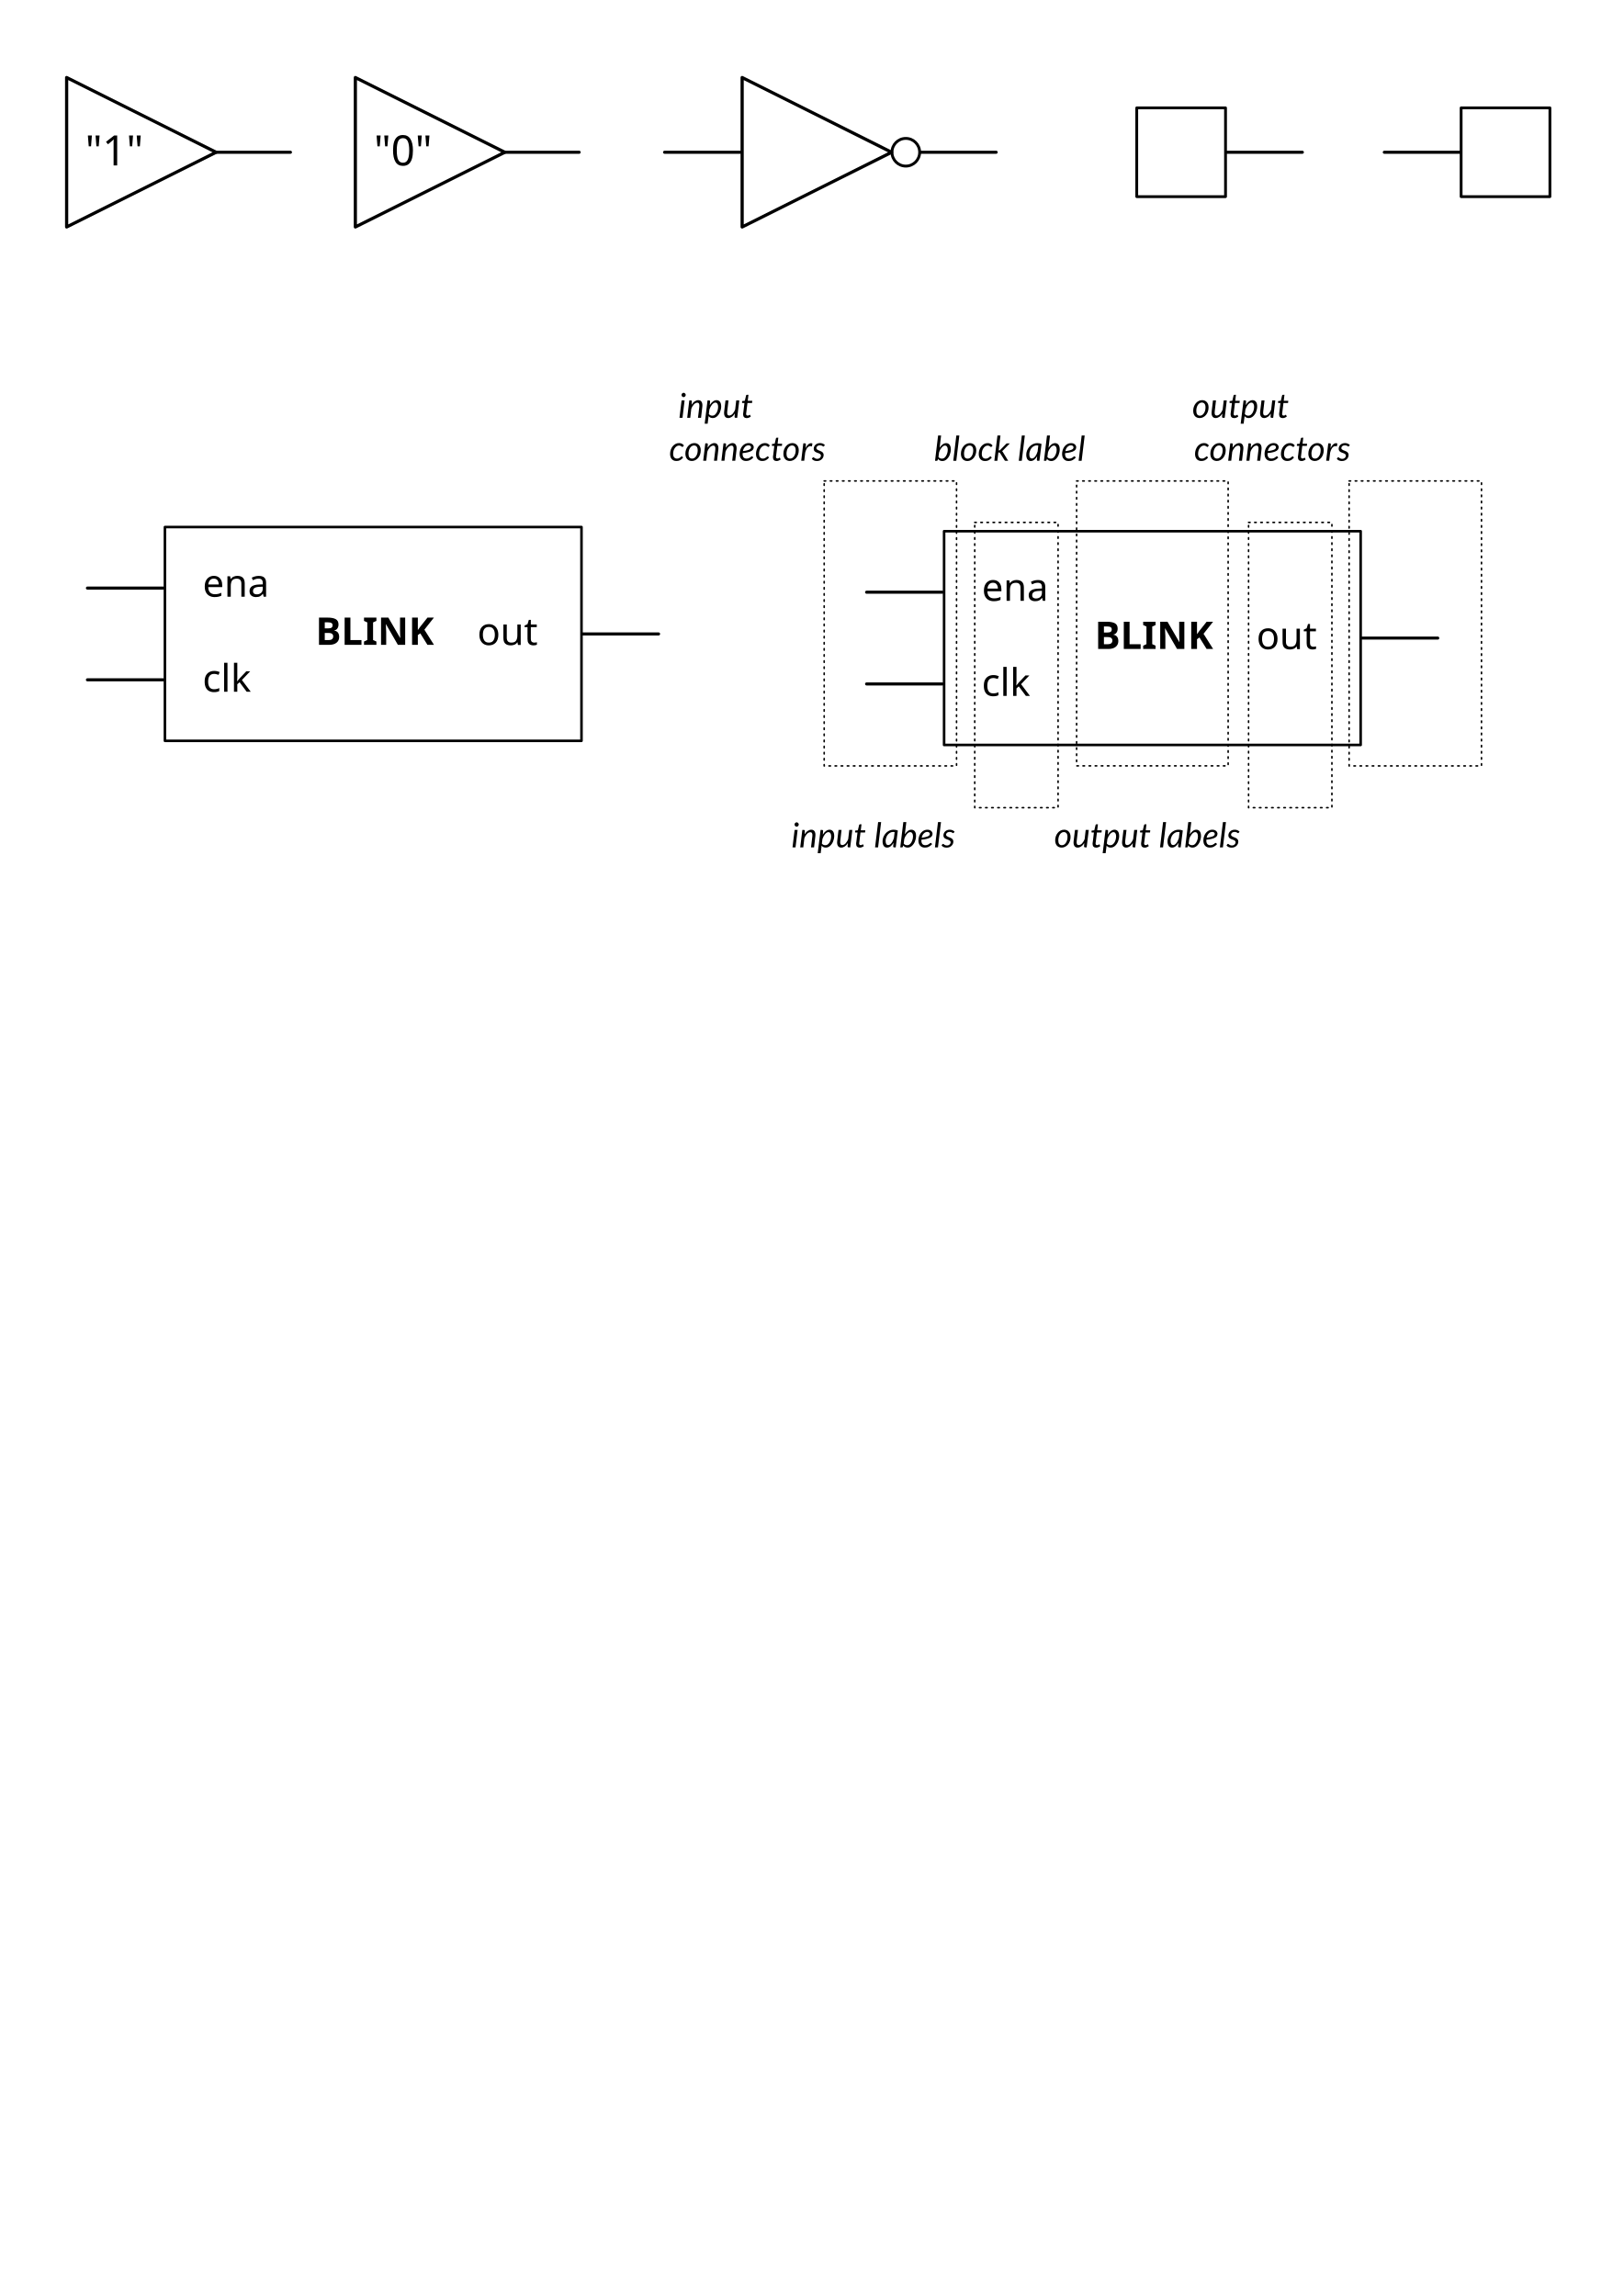
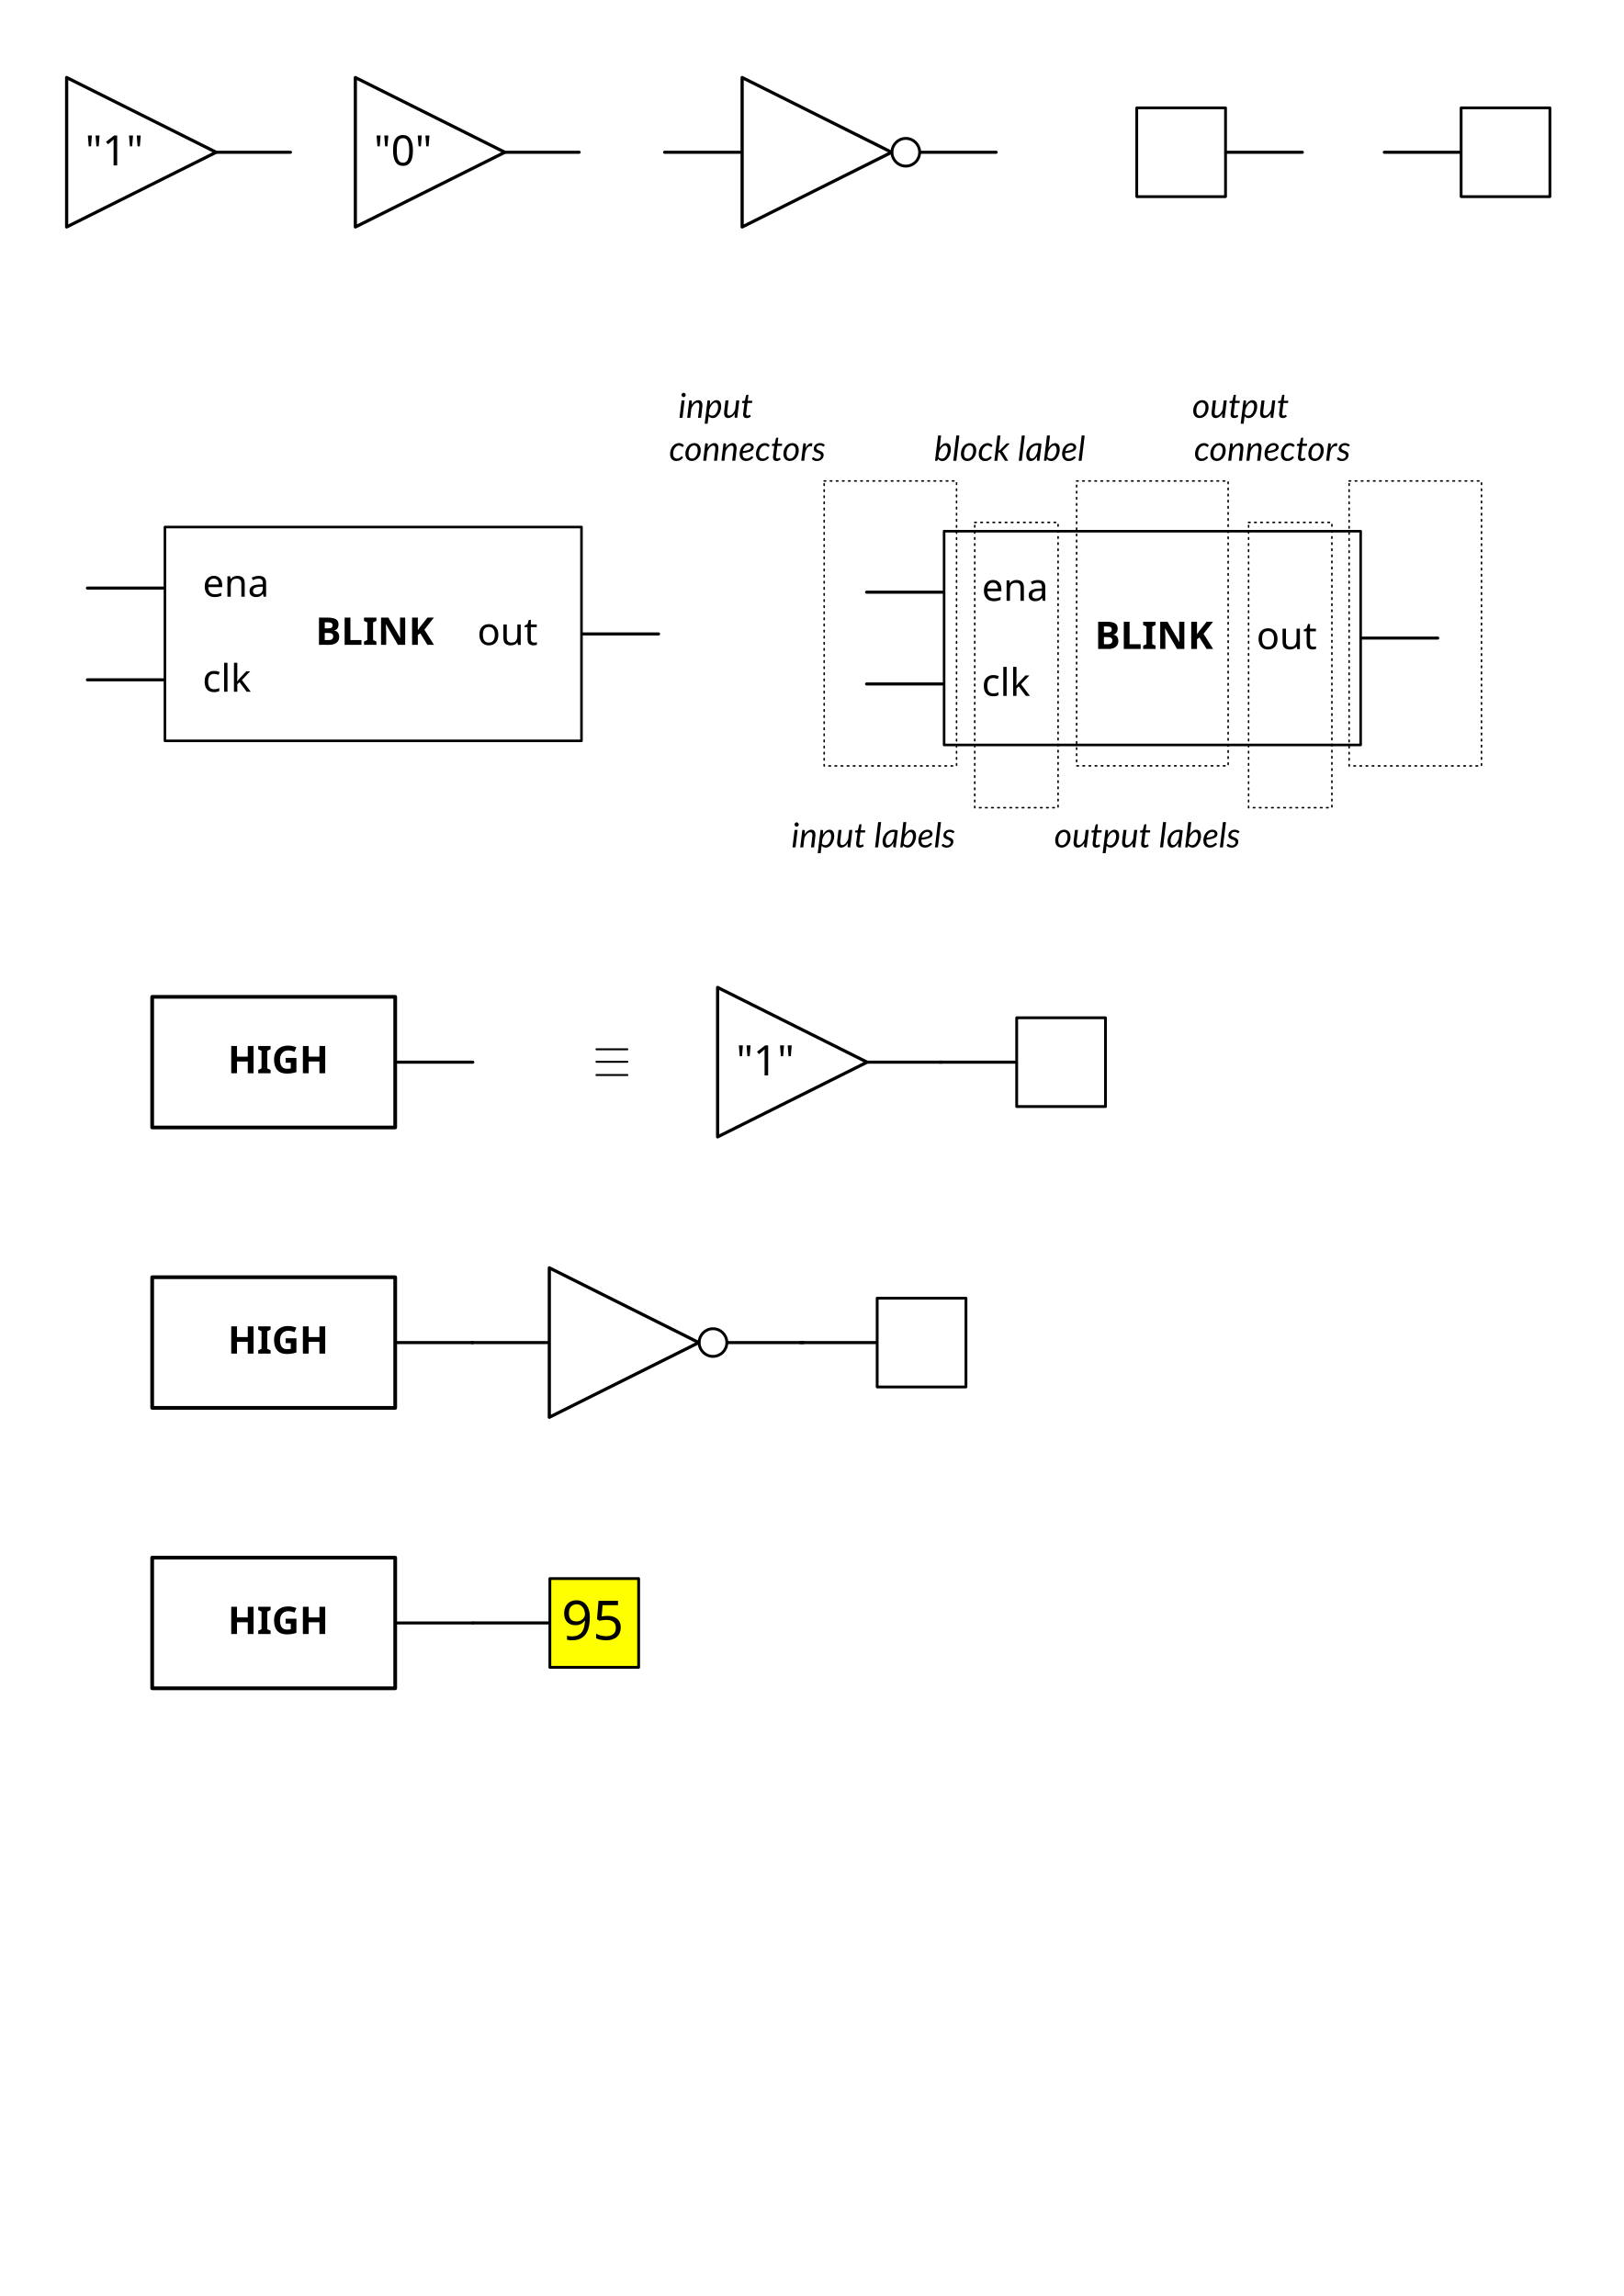
<svg xmlns="http://www.w3.org/2000/svg" width="210mm" height="297mm" viewBox="0 0 744.094 1052.362" id="svg2" version="1.1">
  <defs id="defs4" />
  <g id="layer1">
    <g id="g4226" transform="matrix(1.399089,0,0,1.399089,-11.89633,-13.89076)">
      <g id="g4165">
        <path style="fill:none;fill-rule:evenodd;stroke:#000000;stroke-width:1.043;stroke-linecap:butt;stroke-linejoin:round;stroke-miterlimit:4;stroke-dasharray:none;stroke-opacity:1" d="m 30.33,35.327 0,48.957 48.957,-24.471 z" id="path3336" />
        <text xml:space="preserve" style="font-style:normal;font-weight:normal;font-size:40px;line-height:125%;font-family:sans-serif;letter-spacing:0px;word-spacing:0px;fill:#000000;fill-opacity:1;stroke:none;stroke-width:1px;stroke-linecap:butt;stroke-linejoin:miter;stroke-opacity:1" x="36.398" y="64.131" id="text4161">
          <tspan id="tspan4163" x="36.398" y="64.131" style="font-style:normal;font-variant:normal;font-weight:normal;font-stretch:normal;font-size:13.75px;font-family:'Courier 10 Pitch';-inkscape-font-specification:'Courier 10 Pitch'">"1"</tspan>
        </text>
      </g>
      <path id="path4203" d="m 78.821,59.806 24.821,0" style="fill:none;fill-rule:evenodd;stroke:#000000;stroke-width:1px;stroke-linecap:round;stroke-linejoin:round;stroke-opacity:1" />
    </g>
    <g id="g4320" transform="matrix(1.399089,0,0,1.399089,-4.022776,-11.84549)">
      <path id="path3336-7" d="m 245.963,33.866 0,48.957 48.957,-24.471 z" style="fill:none;fill-rule:evenodd;stroke:#000000;stroke-width:1.043;stroke-linecap:butt;stroke-linejoin:round;stroke-miterlimit:4;stroke-dasharray:none;stroke-opacity:1" />
      <circle r="4.533" cy="58.344" cx="299.575" id="path4159" style="fill:none;stroke:#000000;stroke-width:0.934;stroke-linejoin:round;stroke-miterlimit:4;stroke-dasharray:none;stroke-opacity:1" />
      <path id="path4203-1" d="m 220.549,58.344 24.821,0" style="fill:none;fill-rule:evenodd;stroke:#000000;stroke-width:1px;stroke-linecap:round;stroke-linejoin:round;stroke-opacity:1" />
      <path id="path4203-14" d="m 304.352,58.344 24.821,0" style="fill:none;fill-rule:evenodd;stroke:#000000;stroke-width:1px;stroke-linecap:round;stroke-linejoin:round;stroke-opacity:1" />
    </g>
    <flowRoot xml:space="preserve" id="flowRoot4282" style="font-style:normal;font-weight:normal;font-size:40px;line-height:125%;font-family:sans-serif;letter-spacing:0px;word-spacing:0px;fill:#000000;fill-opacity:1;stroke:none;stroke-width:1px;stroke-linecap:butt;stroke-linejoin:miter;stroke-opacity:1">
      <flowRegion id="flowRegion4284">
        <rect id="rect4286" width="97.732" height="73.741" x="16.415" y="87.414" />
      </flowRegion>
      <flowPara id="flowPara4288" />
    </flowRoot>
    <g id="g4355" transform="matrix(1.399089,0,0,1.399089,118.019,-104.455)">
      <path style="fill:none;fill-rule:evenodd;stroke:#000000;stroke-width:1.043;stroke-linecap:butt;stroke-linejoin:round;stroke-miterlimit:4;stroke-dasharray:none;stroke-opacity:1" d="m 32.041,100.058 0,48.957 48.957,-24.471 z" id="path3336-0" />
      <text xml:space="preserve" style="font-style:normal;font-weight:normal;font-size:40px;line-height:125%;font-family:sans-serif;letter-spacing:0px;word-spacing:0px;fill:#000000;fill-opacity:1;stroke:none;stroke-width:1px;stroke-linecap:butt;stroke-linejoin:miter;stroke-opacity:1" x="38.11" y="128.861" id="text4161-4">
        <tspan id="tspan4163-6" x="38.11" y="128.861" style="font-style:normal;font-variant:normal;font-weight:normal;font-stretch:normal;font-size:13.75px;font-family:'Courier 10 Pitch';-inkscape-font-specification:'Courier 10 Pitch'">"0"</tspan>
      </text>
      <path id="path4203-6" d="m 80.532,124.537 24.821,0" style="fill:none;fill-rule:evenodd;stroke:#000000;stroke-width:1px;stroke-linecap:round;stroke-linejoin:round;stroke-opacity:1" />
    </g>
    <g id="g4618" transform="matrix(1.399089,0,0,1.399089,476.7853,-189.4279)">
      <rect y="170.731" x="31.556" height="29.082" width="29.082" id="rect4326" style="fill:none;stroke:#000000;stroke-width:0.918;stroke-linecap:round;stroke-linejoin:round;stroke-miterlimit:4;stroke-dasharray:none;stroke-opacity:1" />
      <path id="path4203-6-7" d="m 60.982,185.272 24.821,0" style="fill:none;fill-rule:evenodd;stroke:#000000;stroke-width:1px;stroke-linecap:round;stroke-linejoin:round;stroke-opacity:1" />
    </g>
    <g id="g4627" transform="matrix(1.399089,0,0,1.399089,588.7124,-257.8016)">
      <g id="g4622">
        <g id="g4574" transform="translate(3.928571,10.35714)">
          <rect transform="scale(-1,1)" y="209.244" x="-82.959" height="29.082" width="29.082" id="rect4326-0" style="fill:none;stroke:#000000;stroke-width:0.918;stroke-linecap:round;stroke-linejoin:round;stroke-miterlimit:4;stroke-dasharray:none;stroke-opacity:1" />
          <path id="path4203-6-7-7" d="m 53.533,223.785 -24.821,0" style="fill:none;fill-rule:evenodd;stroke:#000000;stroke-width:1px;stroke-linecap:round;stroke-linejoin:round;stroke-opacity:1" />
        </g>
      </g>
    </g>
    <g id="g4793" transform="matrix(1.399089,0,0,1.399089,-161.7987,82.84623)">
      <text id="text4504" y="167.411" x="181.998" style="font-style:normal;font-weight:normal;font-size:40px;line-height:125%;font-family:sans-serif;letter-spacing:0px;word-spacing:0px;fill:#000000;fill-opacity:1;stroke:none;stroke-width:1px;stroke-linecap:butt;stroke-linejoin:miter;stroke-opacity:1" xml:space="preserve">
        <tspan style="font-style:normal;font-variant:normal;font-weight:normal;font-stretch:normal;font-size:12.5px;font-family:'Courier 10 Pitch';-inkscape-font-specification:'Courier 10 Pitch'" y="167.411" x="181.998" id="tspan4506">clk</tspan>
      </text>
      <rect y="113.448" x="169.667" height="70.036" width="136.444" id="rect4392" style="fill:none;stroke:#000000;stroke-width:0.841;stroke-linecap:round;stroke-linejoin:round;stroke-miterlimit:4;stroke-dasharray:none;stroke-opacity:1" />
      <path id="path4203-6-7-4" d="m 144.279,133.44 24.821,0" style="fill:none;fill-rule:evenodd;stroke:#000000;stroke-width:1px;stroke-linecap:round;stroke-linejoin:round;stroke-opacity:1" />
      <path id="path4203-6-7-9" d="m 144.279,163.492 24.821,0" style="fill:none;fill-rule:evenodd;stroke:#000000;stroke-width:1px;stroke-linecap:round;stroke-linejoin:round;stroke-opacity:1" />
      <path id="path4203-6-7-16" d="m 306.544,148.466 24.821,0" style="fill:none;fill-rule:evenodd;stroke:#000000;stroke-width:1px;stroke-linecap:round;stroke-linejoin:round;stroke-opacity:1" />
      <text id="text4504-1" y="136.265" x="182.029" style="font-style:normal;font-weight:normal;font-size:40px;line-height:125%;font-family:sans-serif;letter-spacing:0px;word-spacing:0px;fill:#000000;fill-opacity:1;stroke:none;stroke-width:1px;stroke-linecap:butt;stroke-linejoin:miter;stroke-opacity:1" xml:space="preserve">
        <tspan style="font-style:normal;font-variant:normal;font-weight:normal;font-stretch:normal;font-size:12.5px;font-family:'Courier 10 Pitch';-inkscape-font-specification:'Courier 10 Pitch'" y="136.265" x="182.029" id="tspan4506-9">ena</tspan>
      </text>
      <text id="text4504-1-4" y="152.035" x="219.007" style="font-style:normal;font-weight:normal;font-size:40px;line-height:125%;font-family:sans-serif;letter-spacing:0px;word-spacing:0px;fill:#000000;fill-opacity:1;stroke:none;stroke-width:1px;stroke-linecap:butt;stroke-linejoin:miter;stroke-opacity:1" xml:space="preserve">
        <tspan style="font-style:normal;font-variant:normal;font-weight:bold;font-stretch:normal;font-size:12.5px;font-family:'Courier 10 Pitch';-inkscape-font-specification:'Courier 10 Pitch Bold'" y="152.035" x="219.007" id="tspan4506-9-4">BLINK</tspan>
      </text>
      <text id="text4504-1-9" y="152.085" x="271.985" style="font-style:normal;font-weight:normal;font-size:40px;line-height:125%;font-family:sans-serif;letter-spacing:0px;word-spacing:0px;fill:#000000;fill-opacity:1;stroke:none;stroke-width:1px;stroke-linecap:butt;stroke-linejoin:miter;stroke-opacity:1" xml:space="preserve">
        <tspan style="font-style:normal;font-variant:normal;font-weight:normal;font-stretch:normal;font-size:12.5px;font-family:'Courier 10 Pitch';-inkscape-font-specification:'Courier 10 Pitch'" y="152.085" x="271.985" id="tspan4506-9-6">out</tspan>
      </text>
    </g>
    <g id="g5007" transform="matrix(1.399089,0,0,1.399089,-322.494,-13.89076)">
      <g id="g5038">
        <rect style="fill:none;stroke:#000000;stroke-width:0.841;stroke-linecap:round;stroke-linejoin:round;stroke-miterlimit:4;stroke-dasharray:none;stroke-opacity:1" id="rect4392-3-0" width="136.444" height="70.036" x="539.739" y="183.946" />
        <path style="fill:none;fill-rule:evenodd;stroke:#000000;stroke-width:1px;stroke-linecap:round;stroke-linejoin:round;stroke-opacity:1" d="m 514.351,203.937 24.821,0" id="path4203-6-7-4-5-0" />
        <path style="fill:none;fill-rule:evenodd;stroke:#000000;stroke-width:1px;stroke-linecap:round;stroke-linejoin:round;stroke-opacity:1" d="m 514.351,233.99 24.821,0" id="path4203-6-7-9-5-6" />
        <path style="fill:none;fill-rule:evenodd;stroke:#000000;stroke-width:1px;stroke-linecap:round;stroke-linejoin:round;stroke-opacity:1" d="m 676.616,218.964 24.821,0" id="path4203-6-7-16-9-3" />
        <text xml:space="preserve" style="font-style:normal;font-weight:normal;font-size:40px;line-height:125%;font-family:sans-serif;letter-spacing:0px;word-spacing:0px;fill:#000000;fill-opacity:1;stroke:none;stroke-width:1px;stroke-linecap:butt;stroke-linejoin:miter;stroke-opacity:1" x="552.069" y="237.908" id="text4504-4-1">
          <tspan id="tspan4506-1-2" x="552.069" y="237.908" style="font-style:normal;font-variant:normal;font-weight:normal;font-stretch:normal;font-size:12.5px;font-family:'Courier 10 Pitch';-inkscape-font-specification:'Courier 10 Pitch'">clk</tspan>
        </text>
        <text xml:space="preserve" style="font-style:normal;font-weight:normal;font-size:40px;line-height:125%;font-family:sans-serif;letter-spacing:0px;word-spacing:0px;fill:#000000;fill-opacity:1;stroke:none;stroke-width:1px;stroke-linecap:butt;stroke-linejoin:miter;stroke-opacity:1" x="552.101" y="206.762" id="text4504-1-7-0">
          <tspan id="tspan4506-9-8-0" x="552.101" y="206.762" style="font-style:normal;font-variant:normal;font-weight:normal;font-stretch:normal;font-size:12.5px;font-family:'Courier 10 Pitch';-inkscape-font-specification:'Courier 10 Pitch'">ena</tspan>
        </text>
        <text xml:space="preserve" style="font-style:normal;font-weight:normal;font-size:40px;line-height:125%;font-family:sans-serif;letter-spacing:0px;word-spacing:0px;fill:#000000;fill-opacity:1;stroke:none;stroke-width:1px;stroke-linecap:butt;stroke-linejoin:miter;stroke-opacity:1" x="589.079" y="222.532" id="text4504-1-4-9-1">
          <tspan id="tspan4506-9-4-7-8" x="589.079" y="222.532" style="font-style:normal;font-variant:normal;font-weight:bold;font-stretch:normal;font-size:12.5px;font-family:'Courier 10 Pitch';-inkscape-font-specification:'Courier 10 Pitch Bold'">BLINK</tspan>
        </text>
        <text xml:space="preserve" style="font-style:normal;font-weight:normal;font-size:40px;line-height:125%;font-family:sans-serif;letter-spacing:0px;word-spacing:0px;fill:#000000;fill-opacity:1;stroke:none;stroke-width:1px;stroke-linecap:butt;stroke-linejoin:miter;stroke-opacity:1" x="642.057" y="222.582" id="text4504-1-9-7-3">
          <tspan id="tspan4506-9-6-1-4" x="642.057" y="222.582" style="font-style:normal;font-variant:normal;font-weight:normal;font-stretch:normal;font-size:12.5px;font-family:'Courier 10 Pitch';-inkscape-font-specification:'Courier 10 Pitch'">out</tspan>
        </text>
        <rect style="fill:none;stroke:#000000;stroke-width:0.5;stroke-linecap:round;stroke-linejoin:round;stroke-miterlimit:4;stroke-dasharray:0.5, 1.5;stroke-dashoffset:0;stroke-opacity:1" id="rect4698-8" width="43.356" height="93.359" x="500.46" y="167.486" />
        <rect style="fill:none;stroke:#000000;stroke-width:0.5;stroke-linecap:round;stroke-linejoin:round;stroke-miterlimit:4;stroke-dasharray:0.5, 1.5;stroke-dashoffset:0;stroke-opacity:1" id="rect4698-1-1" width="27.297" height="93.462" x="549.778" y="181.071" />
        <rect style="fill:none;stroke:#000000;stroke-width:0.5;stroke-linecap:round;stroke-linejoin:round;stroke-miterlimit:4;stroke-dasharray:0.5, 1.5;stroke-dashoffset:0;stroke-opacity:1" id="rect4698-4-7" width="49.635" height="93.324" x="583.144" y="167.503" />
        <rect style="fill:none;stroke:#000000;stroke-width:0.5;stroke-linecap:round;stroke-linejoin:round;stroke-miterlimit:4;stroke-dasharray:0.5, 1.5;stroke-dashoffset:0;stroke-opacity:1" id="rect4698-1-2-5" width="27.297" height="93.462" x="639.47" y="181.071" />
        <rect style="fill:none;stroke:#000000;stroke-width:0.5;stroke-linecap:round;stroke-linejoin:round;stroke-miterlimit:4;stroke-dasharray:0.5, 1.5;stroke-dashoffset:0;stroke-opacity:1" id="rect4698-7-8" width="43.356" height="93.359" x="672.408" y="167.486" />
        <text xml:space="preserve" style="font-style:normal;font-weight:normal;font-size:40px;line-height:125%;font-family:sans-serif;letter-spacing:0px;word-spacing:0px;fill:#000000;fill-opacity:1;stroke:none;stroke-width:1px;stroke-linecap:butt;stroke-linejoin:miter;stroke-opacity:1" x="522.098" y="146.808" id="text4892">
          <tspan id="tspan4894" x="522.098" y="146.808" style="font-style:italic;font-variant:normal;font-weight:normal;font-stretch:normal;font-size:11.25px;font-family:lato;-inkscape-font-specification:'lato Italic';text-align:center;text-anchor:middle">input</tspan>
          <tspan x="522.098" y="160.871" id="tspan4896" style="font-style:italic;font-variant:normal;font-weight:normal;font-stretch:normal;font-size:11.25px;font-family:lato;-inkscape-font-specification:'lato Italic';text-align:center;text-anchor:middle">connectors</tspan>
        </text>
        <text xml:space="preserve" style="font-style:normal;font-weight:normal;font-size:40px;line-height:125%;font-family:sans-serif;letter-spacing:0px;word-spacing:0px;fill:#000000;fill-opacity:1;stroke:none;stroke-width:1px;stroke-linecap:butt;stroke-linejoin:miter;stroke-opacity:1" x="694.046" y="146.808" id="text4892-8">
          <tspan id="tspan4894-0" x="694.046" y="146.808" style="font-style:italic;font-variant:normal;font-weight:normal;font-stretch:normal;font-size:11.25px;font-family:lato;-inkscape-font-specification:'lato Italic';text-align:center;text-anchor:middle">output</tspan>
          <tspan x="694.046" y="160.871" id="tspan4896-0" style="font-style:italic;font-variant:normal;font-weight:normal;font-stretch:normal;font-size:11.25px;font-family:lato;-inkscape-font-specification:'lato Italic';text-align:center;text-anchor:middle">connectors</tspan>
        </text>
        <text xml:space="preserve" style="font-style:normal;font-weight:normal;font-size:40px;line-height:125%;font-family:sans-serif;letter-spacing:0px;word-spacing:0px;fill:#000000;fill-opacity:1;stroke:none;stroke-width:1px;stroke-linecap:butt;stroke-linejoin:miter;stroke-opacity:1" x="563.356" y="287.525" id="text4892-7">
          <tspan x="563.356" y="287.525" id="tspan4896-7" style="font-style:italic;font-variant:normal;font-weight:normal;font-stretch:normal;font-size:11.25px;font-family:lato;-inkscape-font-specification:'lato Italic';text-align:center;text-anchor:middle">input labels</tspan>
        </text>
        <text xml:space="preserve" style="font-style:normal;font-weight:normal;font-size:40px;line-height:125%;font-family:sans-serif;letter-spacing:0px;word-spacing:0px;fill:#000000;fill-opacity:1;stroke:none;stroke-width:1px;stroke-linecap:butt;stroke-linejoin:miter;stroke-opacity:1" x="653.076" y="287.525" id="text4892-7-7">
          <tspan x="653.076" y="287.525" id="tspan4896-7-8" style="font-style:italic;font-variant:normal;font-weight:normal;font-stretch:normal;font-size:11.25px;font-family:lato;-inkscape-font-specification:'lato Italic';text-align:center;text-anchor:middle;fill:#000000">output labels</tspan>
        </text>
        <text xml:space="preserve" style="font-style:normal;font-weight:normal;font-size:40px;line-height:125%;font-family:sans-serif;letter-spacing:0px;word-spacing:0px;fill:#000000;fill-opacity:1;stroke:none;stroke-width:1px;stroke-linecap:butt;stroke-linejoin:miter;stroke-opacity:1" x="608.012" y="160.882" id="text4892-1">
          <tspan x="608.012" y="160.882" id="tspan4896-5" style="font-style:italic;font-variant:normal;font-weight:normal;font-stretch:normal;font-size:11.25px;font-family:lato;-inkscape-font-specification:'lato Italic';text-align:center;text-anchor:middle">block label</tspan>
        </text>
      </g>
    </g>
+     <g id="g4602">
+       <g id="g4487">
+         <g id="g4401">
+           <rect y="456.891" x="69.741" height="59.888" width="111.372" id="rect4392-6" style="fill:none;stroke:#000000;stroke-width:1.7;stroke-linecap:round;stroke-linejoin:round;stroke-miterlimit:4;stroke-dasharray:none;stroke-opacity:1" />
+           <path id="path4203-6-7-16-3" d="m 181.947,486.836 34.727,0" style="fill:none;fill-rule:evenodd;stroke:#000000;stroke-width:1.399px;stroke-linecap:round;stroke-linejoin:round;stroke-opacity:1" />
+           <text id="text4504-1-4-8" y="491.907" x="104.39" style="font-style:normal;font-weight:normal;font-size:55.964px;line-height:125%;font-family:sans-serif;letter-spacing:0px;word-spacing:0px;fill:#000000;fill-opacity:1;stroke:none;stroke-width:1px;stroke-linecap:butt;stroke-linejoin:miter;stroke-opacity:1" xml:space="preserve">
+             <tspan style="font-style:normal;font-variant:normal;font-weight:bold;font-stretch:normal;font-size:17.489px;font-family:'Courier 10 Pitch';-inkscape-font-specification:'Courier 10 Pitch Bold'" y="491.907" x="104.39" id="tspan4506-9-4-6">HIGH</tspan>
+           </text>
+         </g>
+         <g id="g4388" transform="translate(-32,0)">
+           <g transform="matrix(1.399089,0,0,1.399089,318.4322,403.1615)" id="g4226-2">
+             <g id="g4165-4">
+               <path id="path3336-3" d="m 30.33,35.327 0,48.957 48.957,-24.471 z" style="fill:none;fill-rule:evenodd;stroke:#000000;stroke-width:1.043;stroke-linecap:butt;stroke-linejoin:round;stroke-miterlimit:4;stroke-dasharray:none;stroke-opacity:1" />
+               <text id="text4161-2" y="64.131" x="36.398" style="font-style:normal;font-weight:normal;font-size:40px;line-height:125%;font-family:sans-serif;letter-spacing:0px;word-spacing:0px;fill:#000000;fill-opacity:1;stroke:none;stroke-width:1px;stroke-linecap:butt;stroke-linejoin:miter;stroke-opacity:1" xml:space="preserve">
+                 <tspan style="font-style:normal;font-variant:normal;font-weight:normal;font-stretch:normal;font-size:13.75px;font-family:'Courier 10 Pitch';-inkscape-font-specification:'Courier 10 Pitch'" y="64.131" x="36.398" id="tspan4163-9">"1"</tspan>
+               </text>
+             </g>
+             <path style="fill:none;fill-rule:evenodd;stroke:#000000;stroke-width:1px;stroke-linecap:round;stroke-linejoin:round;stroke-opacity:1" d="m 78.821,59.806 24.821,0" id="path4203-5" />
+           </g>
+           <g transform="matrix(1.399089,0,0,1.399089,417.0444,159.2506)" id="g4627-0">
+             <g id="g4622-8">
+               <g transform="translate(3.928571,10.35714)" id="g4574-8">
+                 <rect style="fill:none;stroke:#000000;stroke-width:0.918;stroke-linecap:round;stroke-linejoin:round;stroke-miterlimit:4;stroke-dasharray:none;stroke-opacity:1" id="rect4326-0-0" width="29.082" height="29.082" x="-82.959" y="209.244" transform="scale(-1,1)" />
+                 <path style="fill:none;fill-rule:evenodd;stroke:#000000;stroke-width:1px;stroke-linecap:round;stroke-linejoin:round;stroke-opacity:1" d="m 53.533,223.785 -24.821,0" id="path4203-6-7-7-3" />
+               </g>
+             </g>
+           </g>
+         </g>
+         <g id="g4383" transform="translate(-3.942627,0)">
+           <path id="path4203-6-7-16-3-8" d="m 277.275,480.934 14.165,0" style="fill:none;fill-rule:evenodd;stroke:#000000;stroke-width:0.894px;stroke-linecap:round;stroke-linejoin:round;stroke-opacity:1" />
+           <path id="path4203-6-7-16-3-8-3" d="m 277.275,486.677 14.165,0" style="fill:none;fill-rule:evenodd;stroke:#000000;stroke-width:0.894px;stroke-linecap:round;stroke-linejoin:round;stroke-opacity:1" />
+           <path id="path4203-6-7-16-3-8-5" d="m 277.275,492.738 14.165,0" style="fill:none;fill-rule:evenodd;stroke:#000000;stroke-width:0.894px;stroke-linecap:round;stroke-linejoin:round;stroke-opacity:1" />
+         </g>
+       </g>
+     </g>
+     <g id="g4731" transform="translate(-16.3013,-22.88544)">
+       <g id="g4401-5" transform="translate(16.3013,151.4055)">
+         <rect style="fill:none;stroke:#000000;stroke-width:1.7;stroke-linecap:round;stroke-linejoin:round;stroke-miterlimit:4;stroke-dasharray:none;stroke-opacity:1" id="rect4392-6-2" width="111.372" height="59.888" x="69.741" y="456.891" />
+         <path style="fill:none;fill-rule:evenodd;stroke:#000000;stroke-width:1.399px;stroke-linecap:round;stroke-linejoin:round;stroke-opacity:1" d="m 181.947,486.836 34.727,0" id="path4203-6-7-16-3-2" />
+         <text xml:space="preserve" style="font-style:normal;font-weight:normal;font-size:55.964px;line-height:125%;font-family:sans-serif;letter-spacing:0px;word-spacing:0px;fill:#000000;fill-opacity:1;stroke:none;stroke-width:1px;stroke-linecap:butt;stroke-linejoin:miter;stroke-opacity:1" x="104.39" y="491.907" id="text4504-1-4-8-3">
+           <tspan id="tspan4506-9-4-6-3" x="104.39" y="491.907" style="font-style:normal;font-variant:normal;font-weight:bold;font-stretch:normal;font-size:17.489px;font-family:'Courier 10 Pitch';-inkscape-font-specification:'Courier 10 Pitch Bold'">HIGH</tspan>
+         </text>
+       </g>
+       <g transform="matrix(1.399089,0,0,1.399089,337.4102,310.6562)" id="g4627-2">
+         <g id="g4622-9">
+           <g transform="translate(3.928571,10.35714)" id="g4574-2">
+             <rect style="fill:none;stroke:#000000;stroke-width:0.918;stroke-linecap:round;stroke-linejoin:round;stroke-miterlimit:4;stroke-dasharray:none;stroke-opacity:1" id="rect4326-0-2" width="29.082" height="29.082" x="-82.959" y="209.244" transform="scale(-1,1)" />
+             <path style="fill:none;fill-rule:evenodd;stroke:#000000;stroke-width:1px;stroke-linecap:round;stroke-linejoin:round;stroke-opacity:1" d="m 53.533,223.785 -24.821,0" id="path4203-6-7-7-8" />
+           </g>
+         </g>
+       </g>
+       <g transform="matrix(1.399089,0,0,1.399089,-76.08576,556.6123)" id="g4320-5">
+         <path style="fill:none;fill-rule:evenodd;stroke:#000000;stroke-width:1.043;stroke-linecap:butt;stroke-linejoin:round;stroke-miterlimit:4;stroke-dasharray:none;stroke-opacity:1" d="m 245.963,33.866 0,48.957 48.957,-24.471 z" id="path3336-7-7" />
+         <circle style="fill:none;stroke:#000000;stroke-width:0.934;stroke-linejoin:round;stroke-miterlimit:4;stroke-dasharray:none;stroke-opacity:1" id="path4159-9" cx="299.575" cy="58.344" r="4.533" />
+         <path style="fill:none;fill-rule:evenodd;stroke:#000000;stroke-width:1px;stroke-linecap:round;stroke-linejoin:round;stroke-opacity:1" d="m 220.549,58.344 24.821,0" id="path4203-1-6" />
+         <path style="fill:none;fill-rule:evenodd;stroke:#000000;stroke-width:1px;stroke-linecap:round;stroke-linejoin:round;stroke-opacity:1" d="m 304.352,58.344 24.821,0" id="path4203-14-5" />
+       </g>
+     </g>
+     <g id="g4719" transform="translate(-18.89754,0)">
+       <g id="g4401-5-9" transform="translate(18.89754,257.0402)">
+         <rect style="fill:none;stroke:#000000;stroke-width:1.7;stroke-linecap:round;stroke-linejoin:round;stroke-miterlimit:4;stroke-dasharray:none;stroke-opacity:1" id="rect4392-6-2-5" width="111.372" height="59.888" x="69.741" y="456.891" />
+         <path style="fill:none;fill-rule:evenodd;stroke:#000000;stroke-width:1.399px;stroke-linecap:round;stroke-linejoin:round;stroke-opacity:1" d="m 181.947,486.836 34.727,0" id="path4203-6-7-16-3-2-9" />
+         <text xml:space="preserve" style="font-style:normal;font-weight:normal;font-size:55.964px;line-height:125%;font-family:sans-serif;letter-spacing:0px;word-spacing:0px;fill:#000000;fill-opacity:1;stroke:none;stroke-width:1px;stroke-linecap:butt;stroke-linejoin:miter;stroke-opacity:1" x="104.39" y="491.907" id="text4504-1-4-8-3-4">
+           <tspan id="tspan4506-9-4-6-3-9" x="104.39" y="491.907" style="font-style:normal;font-variant:normal;font-weight:bold;font-stretch:normal;font-size:17.489px;font-family:'Courier 10 Pitch';-inkscape-font-specification:'Courier 10 Pitch Bold'">HIGH</tspan>
+         </text>
+       </g>
+       <g transform="translate(-150,0.01772473)" id="g4713">
+         <rect style="fill:#ffff00;stroke:#000000;stroke-width:1.284;stroke-linecap:round;stroke-linejoin:round;stroke-miterlimit:4;stroke-dasharray:none;stroke-opacity:1" id="rect4326-0-2-2" width="40.688" height="40.688" x="-461.57" y="723.514" transform="scale(-1,1)" />
+         <path style="fill:none;fill-rule:evenodd;stroke:#000000;stroke-width:1.399px;stroke-linecap:round;stroke-linejoin:round;stroke-opacity:1" d="m 420.4,743.858 -34.727,0" id="path4203-6-7-7-8-2" />
+         <text xml:space="preserve" style="font-style:normal;font-weight:normal;font-size:40px;line-height:125%;font-family:sans-serif;letter-spacing:0px;word-spacing:0px;fill:#000000;fill-opacity:1;stroke:none;stroke-width:1px;stroke-linecap:butt;stroke-linejoin:miter;stroke-opacity:1" x="426.194" y="751.558" id="text4700">
+           <tspan id="tspan4702" x="426.194" y="751.558" style="font-style:normal;font-variant:normal;font-weight:normal;font-stretch:normal;font-size:25px;font-family:'Courier 10 Pitch';-inkscape-font-specification:'Courier 10 Pitch'">95</tspan>
+         </text>
+       </g>
+     </g>
  </g>
</svg>
